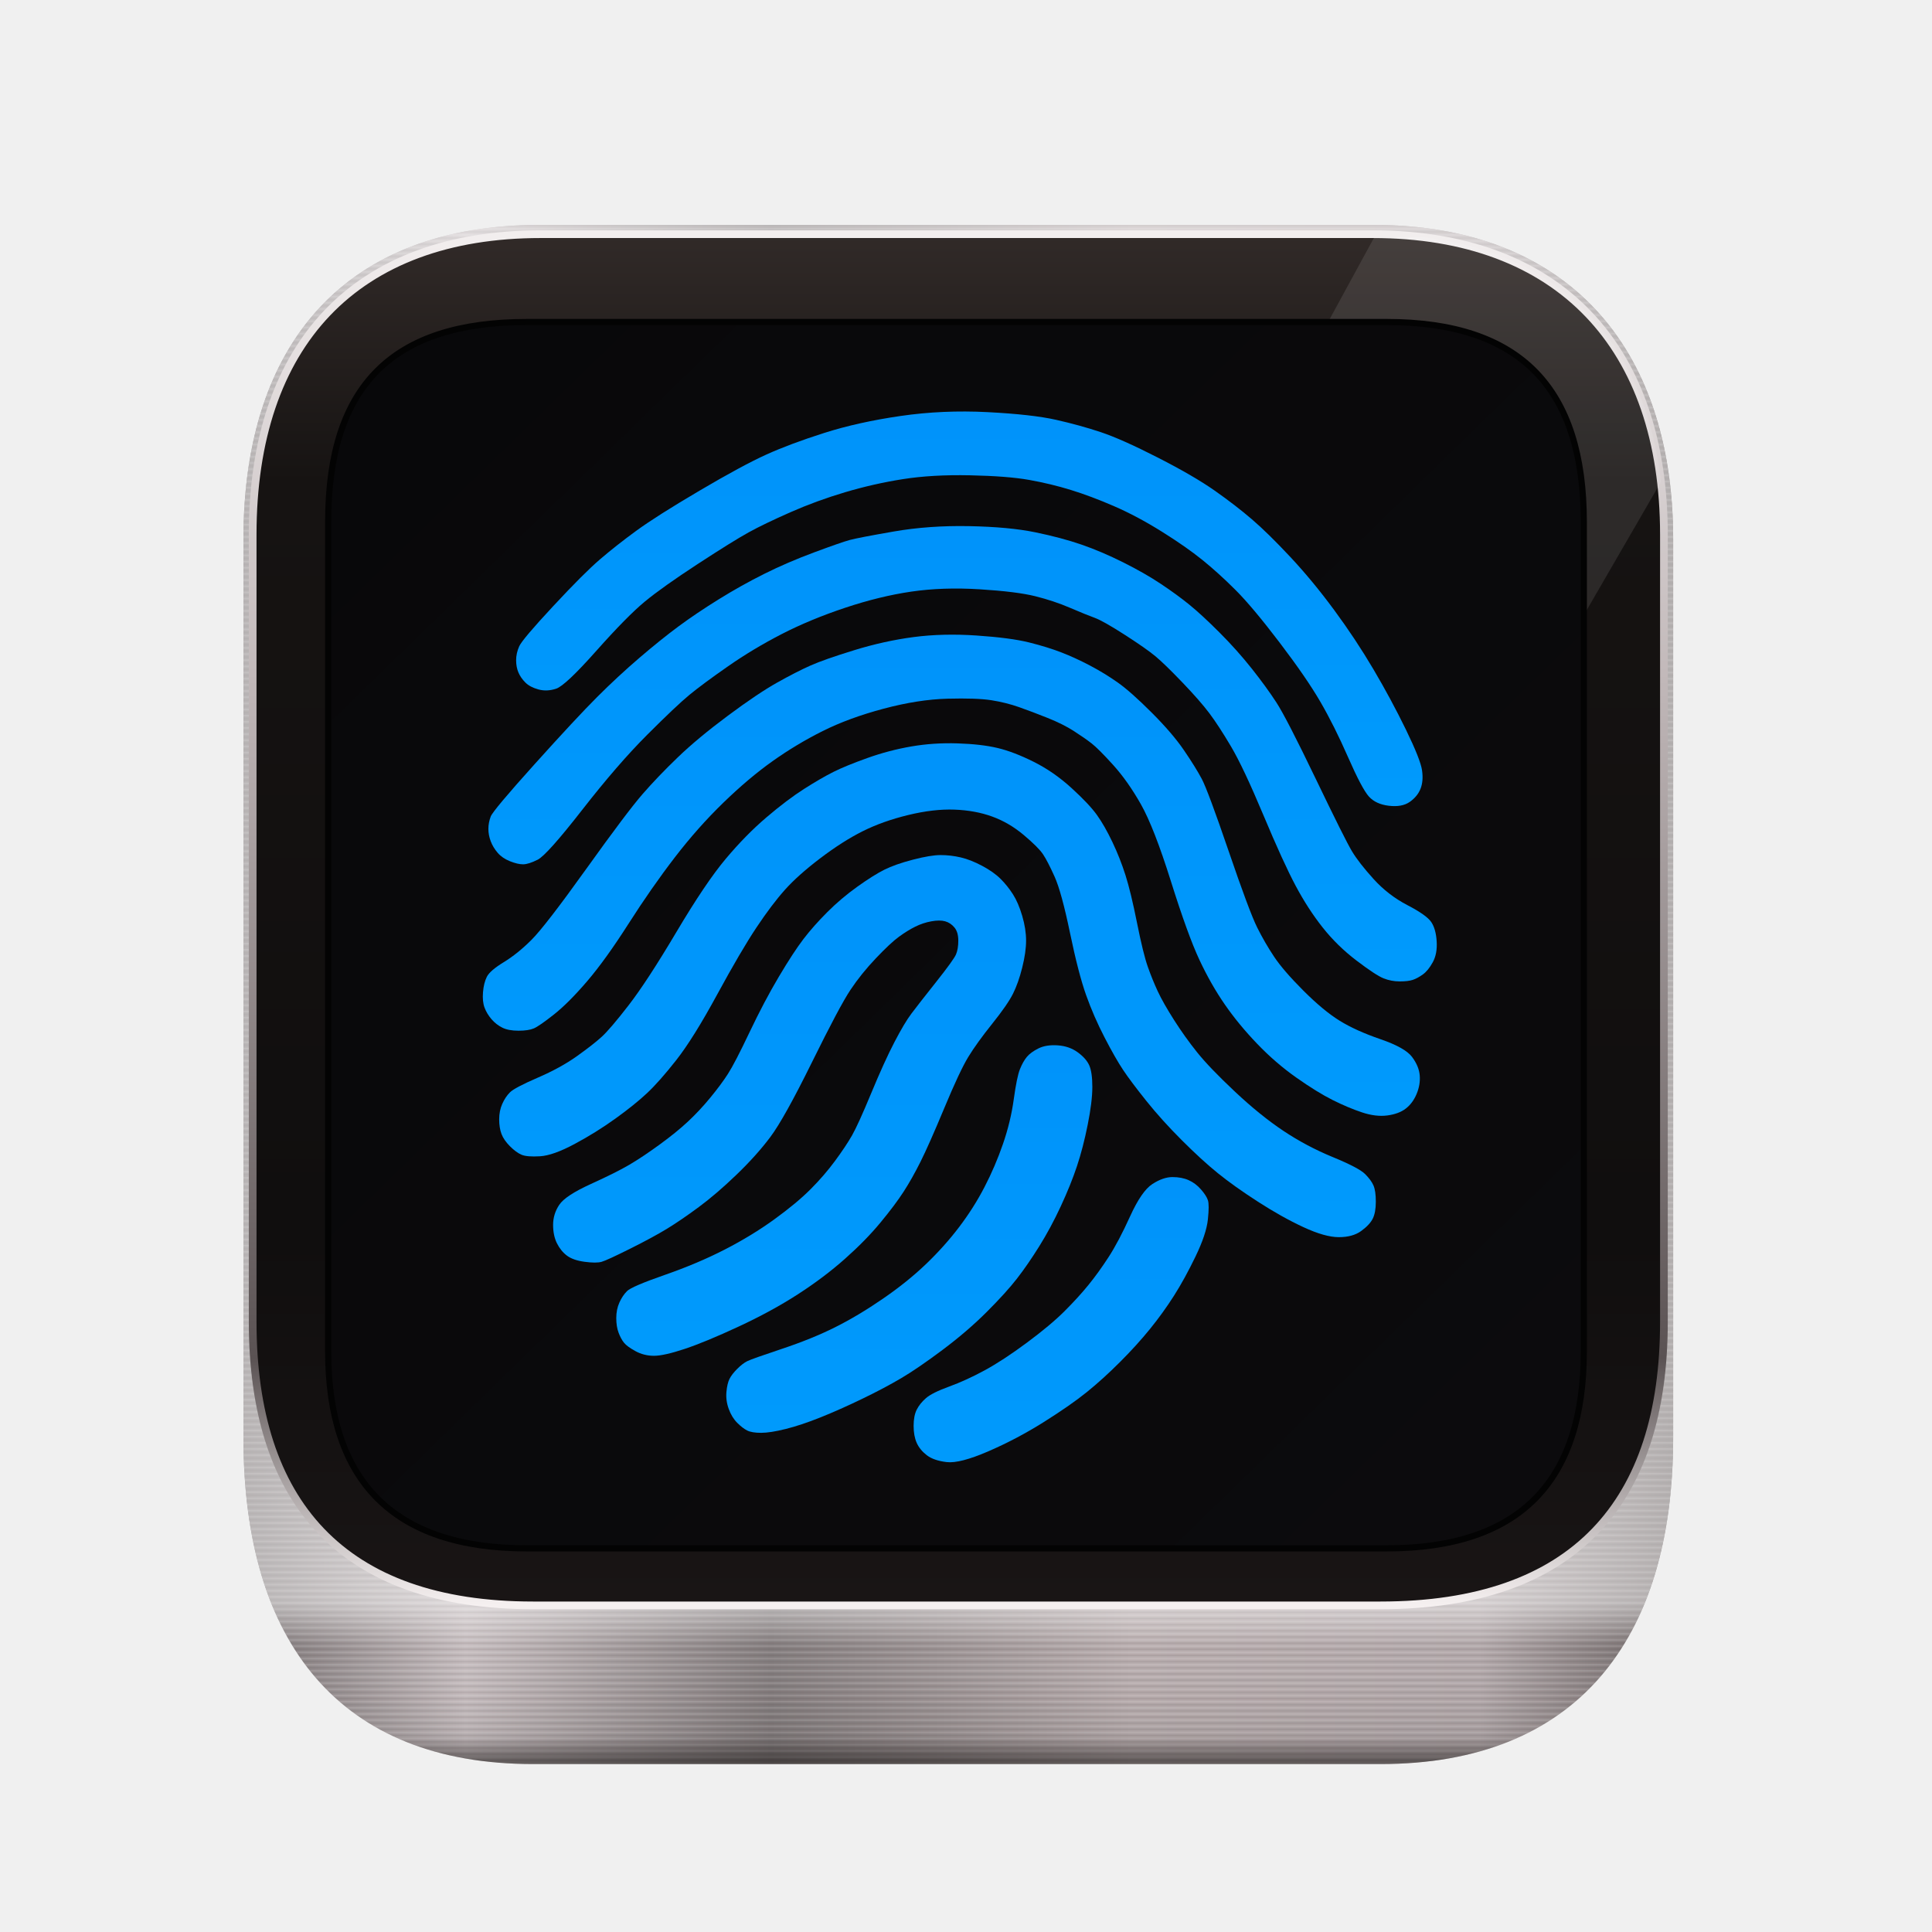
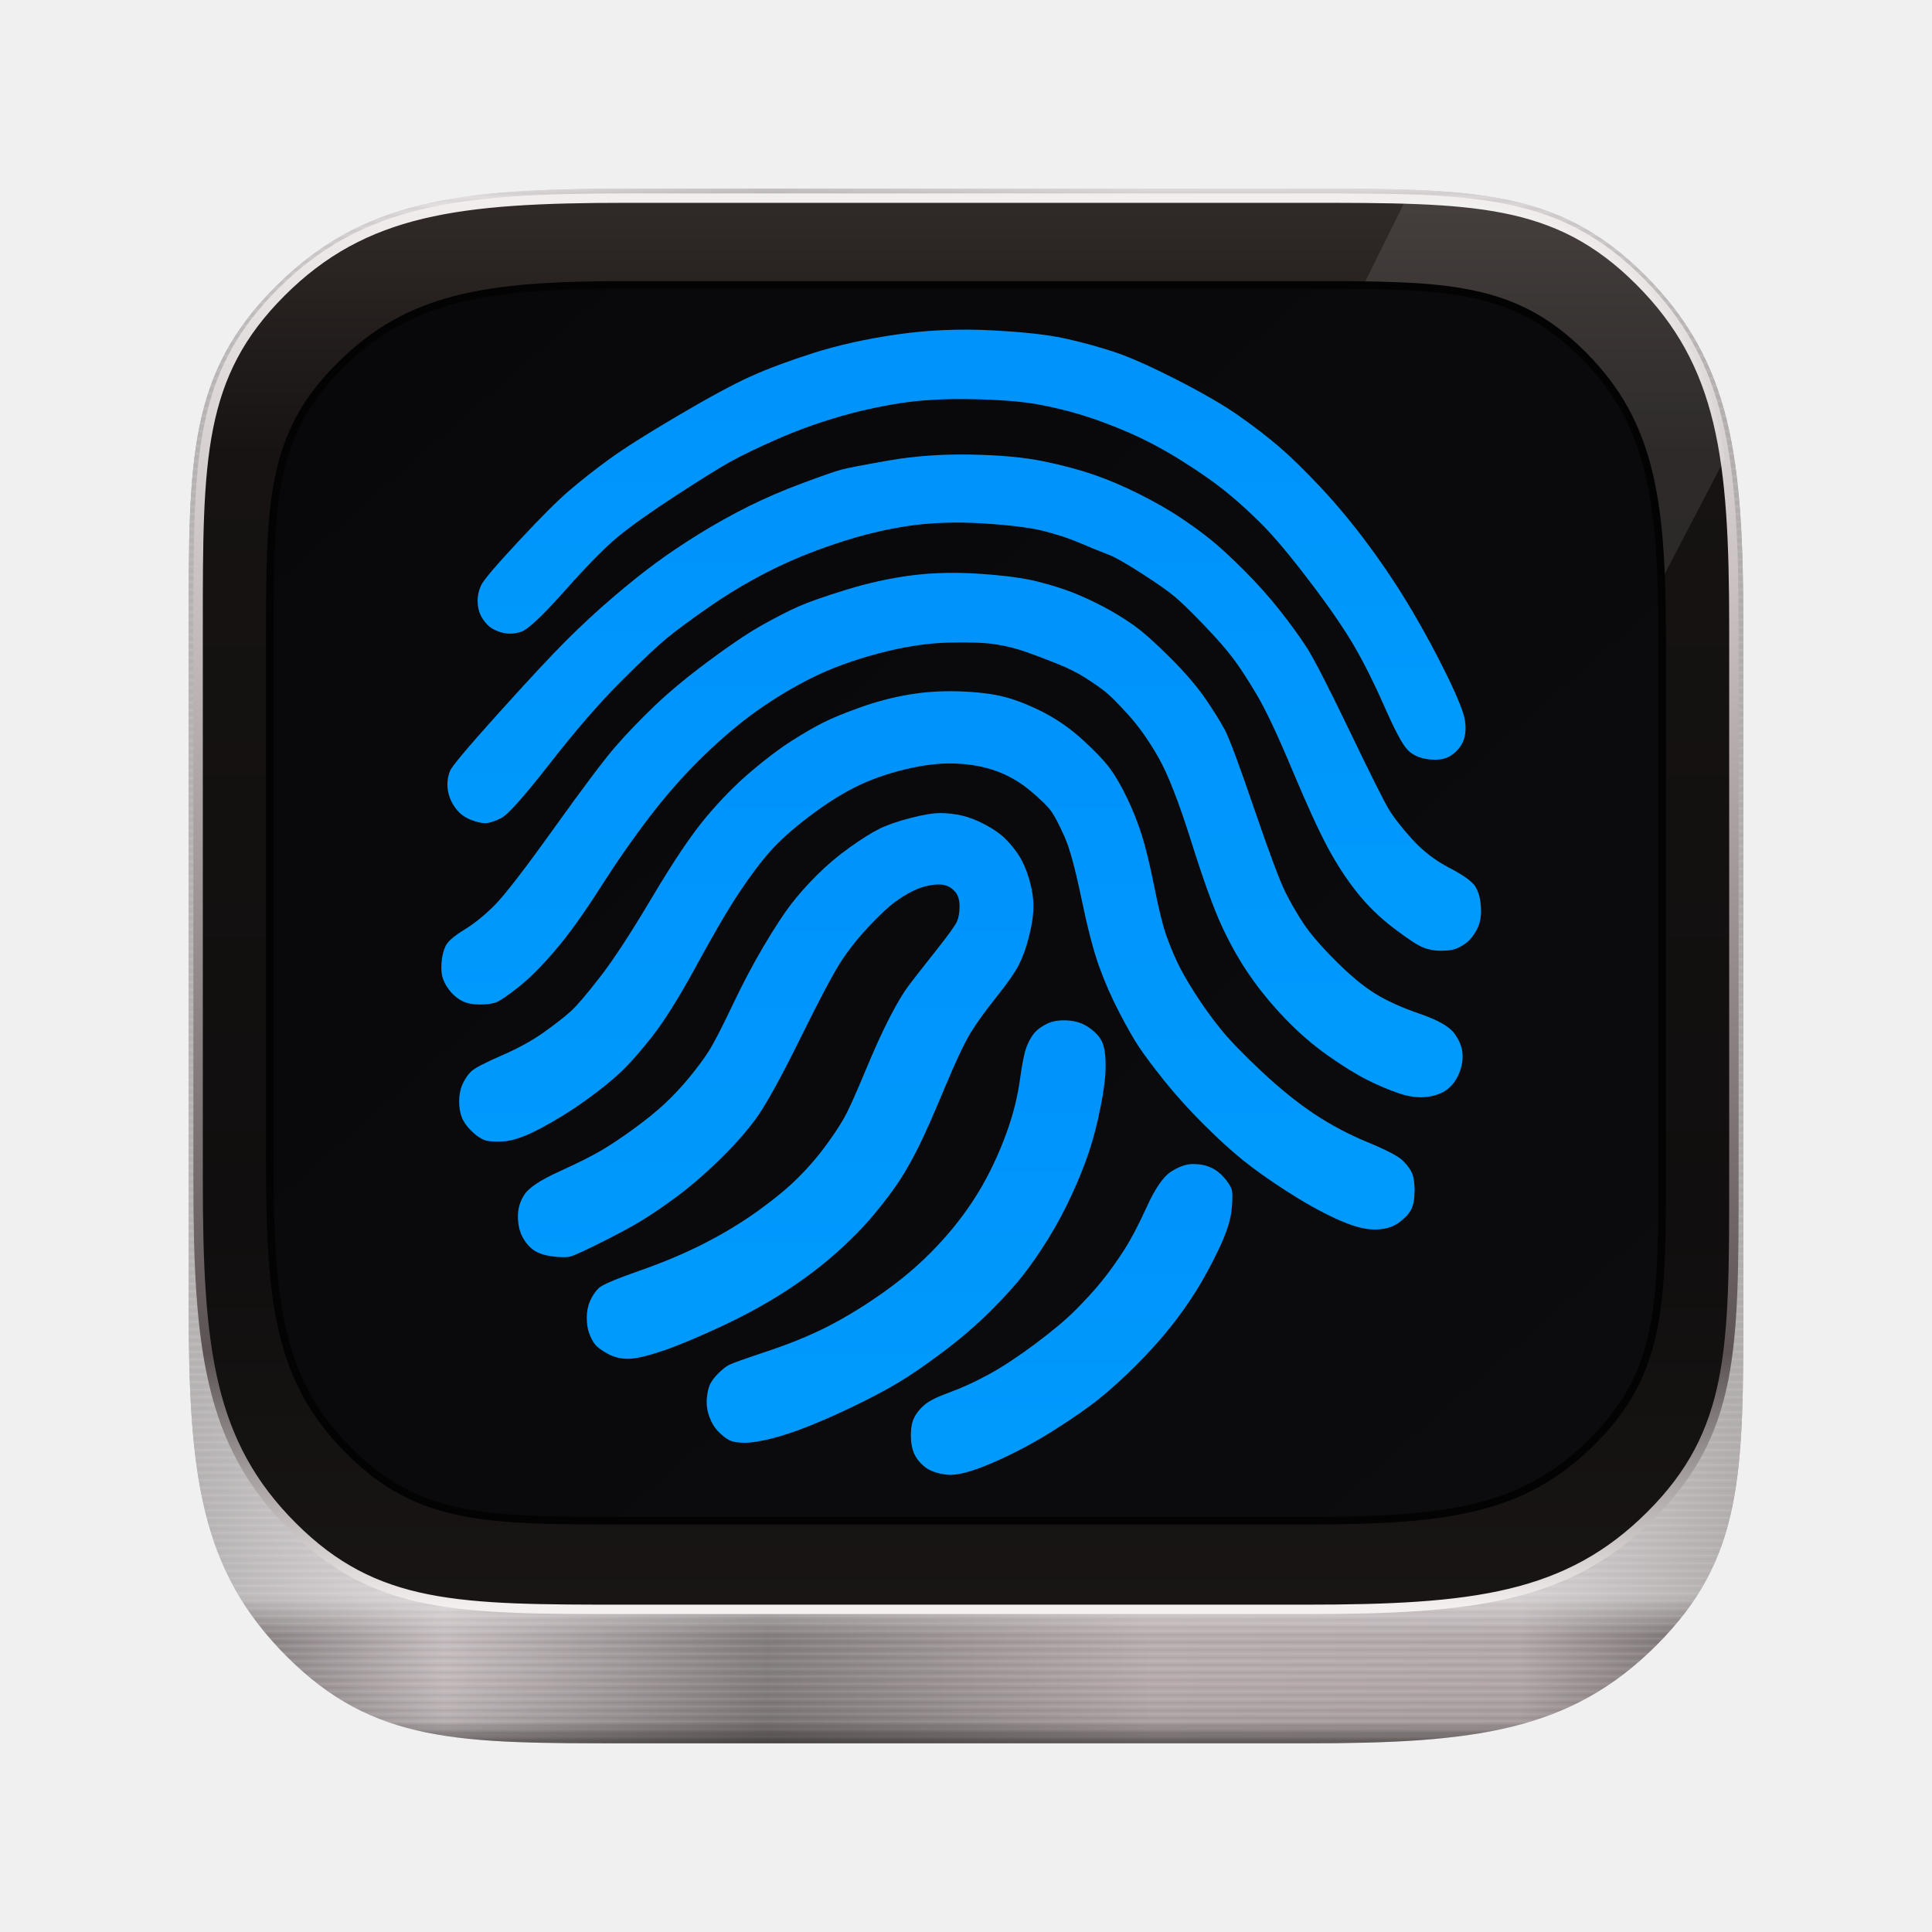
- <svg xmlns="http://www.w3.org/2000/svg" width="1254" height="1254" viewBox="0 0 1254 1254" role="img" aria-labelledby="title">
+ <svg xmlns="http://www.w3.org/2000/svg" width="1024" height="1024" viewBox="0 0 1024 1024" role="img" aria-labelledby="title">
  <defs>
    <linearGradient id="aluminum">
      <stop stop-color="#766f70" />
      <stop offset=".16" stop-color="#c5bcbe" />
      <stop offset=".37" stop-color="#837c7d" />
      <stop offset=".62" stop-color="#b8adae" />
      <stop offset=".86" stop-color="#b2a8aa" />
      <stop offset="1" stop-color="#6c6464" />
    </linearGradient>
    <linearGradient id="rim" x2="0" y2="1" gradientUnits="objectBoundingBox">
      <stop stop-color="#f2eeee" />
      <stop offset=".32" stop-color="#c2b9ba" />
      <stop offset=".82" stop-color="#5a5253" />
      <stop offset="1" stop-color="#f5f0f0" />
    </linearGradient>
    <linearGradient id="bezel" x2="0" y2="1" gradientUnits="objectBoundingBox">
      <stop stop-color="#312a28" />
      <stop offset=".18" stop-color="#161312" />
      <stop offset=".73" stop-color="#100e0e" />
      <stop offset="1" stop-color="#191515" />
    </linearGradient>
    <linearGradient id="screen" x2="1" y2="1" gradientUnits="objectBoundingBox">
      <stop stop-color="#08080a" />
      <stop offset="1" stop-color="#0c0b0d" />
    </linearGradient>
    <linearGradient id="fingerprint" x2="0" y2="1" gradientUnits="objectBoundingBox">
      <stop stop-color="#0093fa" />
      <stop offset="1" stop-color="#009afc" />
    </linearGradient>
-     <linearGradient id="base-shade" x1="0" y1="1040" x2="0" y2="1143" gradientUnits="userSpaceOnUse">
+     <linearGradient id="base-shade" x1="0" y1="846" x2="0" y2="924" gradientUnits="userSpaceOnUse">
      <stop stop-color="#fff" stop-opacity=".48" />
      <stop offset=".28" stop-color="#fff" stop-opacity="0" />
      <stop offset=".85" stop-color="#161211" stop-opacity=".08" />
      <stop offset="1" stop-color="#161211" stop-opacity=".54" />
    </linearGradient>
    <pattern id="brush" width="5" height="4" patternUnits="userSpaceOnUse">
-       <path d="M0 .5H5" stroke="#fff" stroke-opacity=".13" />
-       <path d="M0 2.5H5" stroke="#292222" stroke-opacity=".1" />
+       <path d="M0 .5H5" stroke="#fff" stroke-opacity=".08" />
+       <path d="M0 2.5H5" stroke="#292222" stroke-opacity=".06" />
    </pattern>
-     <path id="enclosure" d="M158 350C158 221 226 146 350 146H892C1016 146 1086 224 1086 350V933C1086 1065 1023 1145 896 1145H346C221 1145 158 1067 158 933Z" />
-     <path id="glass" d="M164 347C164 223 231 152 351 152H891C1012 152 1080 225 1080 347V858C1080 975 1022 1042 896 1042H346C222 1042 164 975 164 858Z" />
-     <path id="display" d="M213 339C213 250 255 209 342 209H900C987 209 1028 252 1028 339V877C1028 961 987 1005 900 1005H342C255 1005 213 961 213 877Z" />
+     <path id="enclosure" d="M332 100H692C781 100 826 100 872 146S924 243 924 332V692C924 781 924 826 878 872S781 924 692 924H332C243 924 198 924 152 878S100 781 100 692V332C100 243 100 198 146 152S243 100 332 100Z" />
+     <path id="glass" d="M332 105H692C781 105 825 105 869 149S919 243 919 332V626C919 715 919 759 875 803S781 853 692 853H332C243 853 199 853 155 809S105 715 105 626V332C105 243 105 199 149 155S243 105 332 105Z" />
+     <path id="display" d="M332 151H692C766 151 802 151 839 188S881 267 881 341V617C881 691 881 727 844 764S766 806 692 806H332C258 806 222 806 185 769S143 691 143 617V341C143 267 143 231 180 194S258 151 332 151Z" />
    <clipPath id="face-clip">
      <use href="#glass" />
    </clipPath>
  </defs>
  <use href="#enclosure" fill="url(#aluminum)" />
  <use href="#enclosure" fill="url(#brush)" />
  <use href="#enclosure" fill="url(#base-shade)" />
  <use href="#glass" fill="url(#bezel)" stroke="url(#rim)" stroke-width="5" />
-   <path d="M892 154H1068L1082 306L1016 420H747Z" fill="#fff" opacity=".1" clip-path="url(#face-clip)" />
+   <path d="M745 106H899L920 232L872 324H637Z" fill="#fff" opacity=".1" clip-path="url(#face-clip)" />
  <use href="#display" fill="url(#screen)" stroke="#030303" stroke-width="4" />
-   <g fill="url(#fingerprint)">
+   <g fill="url(#fingerprint)" transform="translate(-45 -63) scale(.89)">
    <path d="M584.5 270 Q612 266 641 267.5 Q670 269 685.5 272.5 Q701 276 714.5 280.5 Q728 285 751.5 297 Q775 309 788.5 318.5 Q802 328 812.5 337 Q823 346 837.5 361.5 Q852 377 866 396 Q880 415 891.5 434.5 Q903 454 912.5 473.5 Q922 493 923 500 Q924 507 922 512 Q920 517 915 520.5 Q910 524 901.5 523 Q893 522 888.5 517 Q884 512 875 491.5 Q866 471 857 455.5 Q848 440 830.5 417 Q813 394 802 383 Q791 372 780.5 363.5 Q770 355 754 345 Q738 335 723 328.5 Q708 322 695 318 Q682 314 668 311.5 Q654 309 629.5 308.5 Q605 308 586 311 Q567 314 548.5 319.5 Q530 325 513 332.5 Q496 340 486 345.5 Q476 351 453 366 Q430 381 418.5 390.5 Q407 400 387 422.5 Q367 445 361 447 Q355 449 349.5 447.5 Q344 446 341 443 Q338 440 336.5 436.5 Q335 433 335 428.5 Q335 424 337 419.5 Q339 415 359 393.5 Q379 372 389.5 363 Q400 354 413 344.5 Q426 335 454 318.5 Q482 302 497.5 295 Q513 288 535 281 Q557 274 584.5 270 Z" />
    <path d="M580 345 Q603 341 629 341.5 Q655 342 672 345.5 Q689 349 702 353.5 Q715 358 729 365 Q743 372 753.5 379 Q764 386 772 392.5 Q780 399 791.5 410.5 Q803 422 812.5 434 Q822 446 828.5 456 Q835 466 854 505.5 Q873 545 877.5 552.5 Q882 560 891.5 570.5 Q901 581 913.5 587.5 Q926 594 929 598.5 Q932 603 932.5 611 Q933 619 930 624.5 Q927 630 923.5 632.5 Q920 635 917 636 Q914 637 908.5 637 Q903 637 898 635 Q893 633 880.5 623.5 Q868 614 858.5 602 Q849 590 841 575 Q833 560 820 529 Q807 498 799 484.5 Q791 471 785 463 Q779 455 767.5 443 Q756 431 750 426 Q744 421 730 412 Q716 403 710.5 401 Q705 399 694.5 394.5 Q684 390 672 387 Q660 384 636 382.5 Q612 381 591.5 384 Q571 387 548.5 394.5 Q526 402 507.5 411.5 Q489 421 472.5 432.5 Q456 444 447.5 451 Q439 458 420 477 Q401 496 378 525.5 Q355 555 349 558 Q343 561 339.5 561 Q336 561 331 559 Q326 557 323 553.5 Q320 550 318.5 546 Q317 542 317 538 Q317 534 318.5 530 Q320 526 347 496 Q374 466 387.5 452.5 Q401 439 415 427 Q429 415 440.5 406.5 Q452 398 466.5 389 Q481 380 496 372.5 Q511 365 528.5 358.5 Q546 352 551.5 350.5 Q557 349 580 345 Z" />
    <path d="M593 413.5 Q612 411 634 412.5 Q656 414 668 417 Q680 420 689 423.5 Q698 427 707.5 432 Q717 437 725.5 443 Q734 449 747.5 462.5 Q761 476 768.5 487 Q776 498 780 505.5 Q784 513 797.5 552.5 Q811 592 816 602 Q821 612 827 621 Q833 630 846 643 Q859 656 869.5 662.5 Q880 669 896 674.5 Q912 680 916.5 686 Q921 692 921.5 698 Q922 704 919.5 710 Q917 716 912.5 719.5 Q908 723 900.5 724 Q893 725 884 722 Q875 719 865 714 Q855 709 841.5 699.5 Q828 690 816 677.5 Q804 665 795 652 Q786 639 778.5 623 Q771 607 760 572 Q749 537 740.5 522 Q732 507 722.5 496.5 Q713 486 708.5 482.5 Q704 479 697 474.5 Q690 470 680 466 Q670 462 661.5 459 Q653 456 643.5 454.5 Q634 453 615 453.5 Q596 454 573.5 460 Q551 466 534 474.5 Q517 483 501.5 494 Q486 505 469.5 521 Q453 537 438 556.5 Q423 576 408 599.5 Q393 623 381 637 Q369 651 359.5 658.5 Q350 666 346.5 667.5 Q343 669 336.5 669 Q330 669 326 667 Q322 665 319 661.5 Q316 658 314.5 654 Q313 650 313.5 644 Q314 638 316 634 Q318 630 327 624.5 Q336 619 345 610 Q354 601 380.5 564 Q407 527 417 515.5 Q427 504 440 491.5 Q453 479 472.5 464.5 Q492 450 504.5 443 Q517 436 526 432 Q535 428 554.5 422 Q574 416 593 413.5 Z" />
    <path d="M591.5 484.5 Q606 482 621.5 482.5 Q637 483 647.5 485.5 Q658 488 671 494.5 Q684 501 695.5 511.5 Q707 522 712 529 Q717 536 722 546.5 Q727 557 730.5 568 Q734 579 738 599 Q742 619 745 627.5 Q748 636 751.5 643.5 Q755 651 762 662 Q769 673 777 683 Q785 693 801.5 708.5 Q818 724 833 734 Q848 744 865 751 Q882 758 886 762 Q890 766 891.5 769.5 Q893 773 893 780 Q893 787 891 791 Q889 795 883.5 799 Q878 803 869 803 Q860 803 846 796.5 Q832 790 816.5 780 Q801 770 790.5 761.5 Q780 753 767 740 Q754 727 744 714.5 Q734 702 729 694.5 Q724 687 717 673.5 Q710 660 705 646 Q700 632 694.5 605.5 Q689 579 684.5 569 Q680 559 677 554.5 Q674 550 664.5 542 Q655 534 644 530 Q633 526 619.5 525.5 Q606 525 589.5 529 Q573 533 560 539.5 Q547 546 532.5 557 Q518 568 509.5 577.5 Q501 587 491 602 Q481 617 465.5 645.5 Q450 674 439 688 Q428 702 420 709.5 Q412 717 399.5 726 Q387 735 373 742.5 Q359 750 350.5 750.5 Q342 751 338.5 749.5 Q335 748 331 744 Q327 740 325.5 736 Q324 732 324 726.5 Q324 721 326 716.5 Q328 712 331 709 Q334 706 349 699.5 Q364 693 374.5 685.5 Q385 678 390.5 673 Q396 668 408 652.5 Q420 637 439 605 Q458 573 471 557.5 Q484 542 497.5 530.5 Q511 519 522 512 Q533 505 541 501 Q549 497 563 492 Q577 487 591.5 484.5 Z" />
    <path d="M592.5 558 Q604 555 610.5 555 Q617 555 623.5 556.5 Q630 558 637.5 562 Q645 566 649.5 570.5 Q654 575 657.5 580.5 Q661 586 663.5 594.5 Q666 603 666 610.5 Q666 618 663.5 628 Q661 638 657.5 645 Q654 652 644 664.5 Q634 677 628.5 686 Q623 695 613 719 Q603 743 597.5 754 Q592 765 586.5 773.5 Q581 782 571.5 793.5 Q562 805 548.5 817 Q535 829 518 840 Q501 851 479.5 861 Q458 871 444.5 875.5 Q431 880 424.5 880 Q418 880 412.5 877 Q407 874 405 871.5 Q403 869 401.5 865 Q400 861 400 855.5 Q400 850 402 845.5 Q404 841 407 838 Q410 835 431.5 827.5 Q453 820 470.5 811 Q488 802 502.5 791.5 Q517 781 526 772 Q535 763 542 753.5 Q549 744 553 737 Q557 730 565.5 709.5 Q574 689 580.5 676.5 Q587 664 591.5 658 Q596 652 607.5 637.5 Q619 623 620.5 619.5 Q622 616 622 610.5 Q622 605 619.5 602 Q617 599 613.5 598 Q610 597 604.5 598 Q599 599 594 601.5 Q589 604 583.5 608 Q578 612 568.5 622 Q559 632 552 642.5 Q545 653 527 689.5 Q509 726 500 738 Q491 750 478 762.5 Q465 775 453.5 783.5 Q442 792 433 797.5 Q424 803 409 810.5 Q394 818 390.5 819 Q387 820 379.5 819 Q372 818 368 815 Q364 812 361.5 807 Q359 802 359 795 Q359 788 363 782 Q367 776 383.5 768.5 Q400 761 408.5 756 Q417 751 428 743 Q439 735 446.5 728 Q454 721 461 712.5 Q468 704 472.5 697 Q477 690 486.5 670 Q496 650 505.5 634 Q515 618 521.5 609.5 Q528 601 537 592 Q546 583 556.5 575.5 Q567 568 574 564.5 Q581 561 592.5 558 Z" />
    <path d="M674 680.5 Q679 678 686.5 678.5 Q694 679 699.5 683 Q705 687 707 691.5 Q709 696 709 705.5 Q709 715 706 730 Q703 745 699 757 Q695 769 688.5 783 Q682 797 674.5 809 Q667 821 660 830 Q653 839 640.5 851.5 Q628 864 612 876 Q596 888 585 894.5 Q574 901 559.5 908 Q545 915 532.5 920 Q520 925 510 927.5 Q500 930 494 930 Q488 930 485 928.5 Q482 927 478.5 923.5 Q475 920 473 914.5 Q471 909 471.5 903.5 Q472 898 473.5 895 Q475 892 478.5 888.5 Q482 885 485 883.5 Q488 882 507.5 875.5 Q527 869 542 861.5 Q557 854 573 843 Q589 832 601 820.5 Q613 809 622.5 796.5 Q632 784 639 770.5 Q646 757 651 742.5 Q656 728 658 713.5 Q660 699 662 694 Q664 689 666.5 686 Q669 683 674 680.5 Z" />
    <path d="M748 768.5 Q755 764 761 764 Q767 764 771.5 766 Q776 768 779.5 772 Q783 776 784 779 Q785 782 784 791.5 Q783 801 776 815.5 Q769 830 762 841 Q755 852 746.5 862.5 Q738 873 727 884 Q716 895 705.5 903.5 Q695 912 677.5 923 Q660 934 641.5 942 Q623 950 614.5 949 Q606 948 601.5 944.5 Q597 941 595 936.5 Q593 932 593 925.5 Q593 919 595 915 Q597 911 601 907.5 Q605 904 616 900 Q627 896 639 889.5 Q651 883 666.5 871.5 Q682 860 691 851 Q700 842 706.5 834 Q713 826 719.5 816 Q726 806 733.5 789.5 Q741 773 748 768.5 Z" />
  </g>
</svg>
